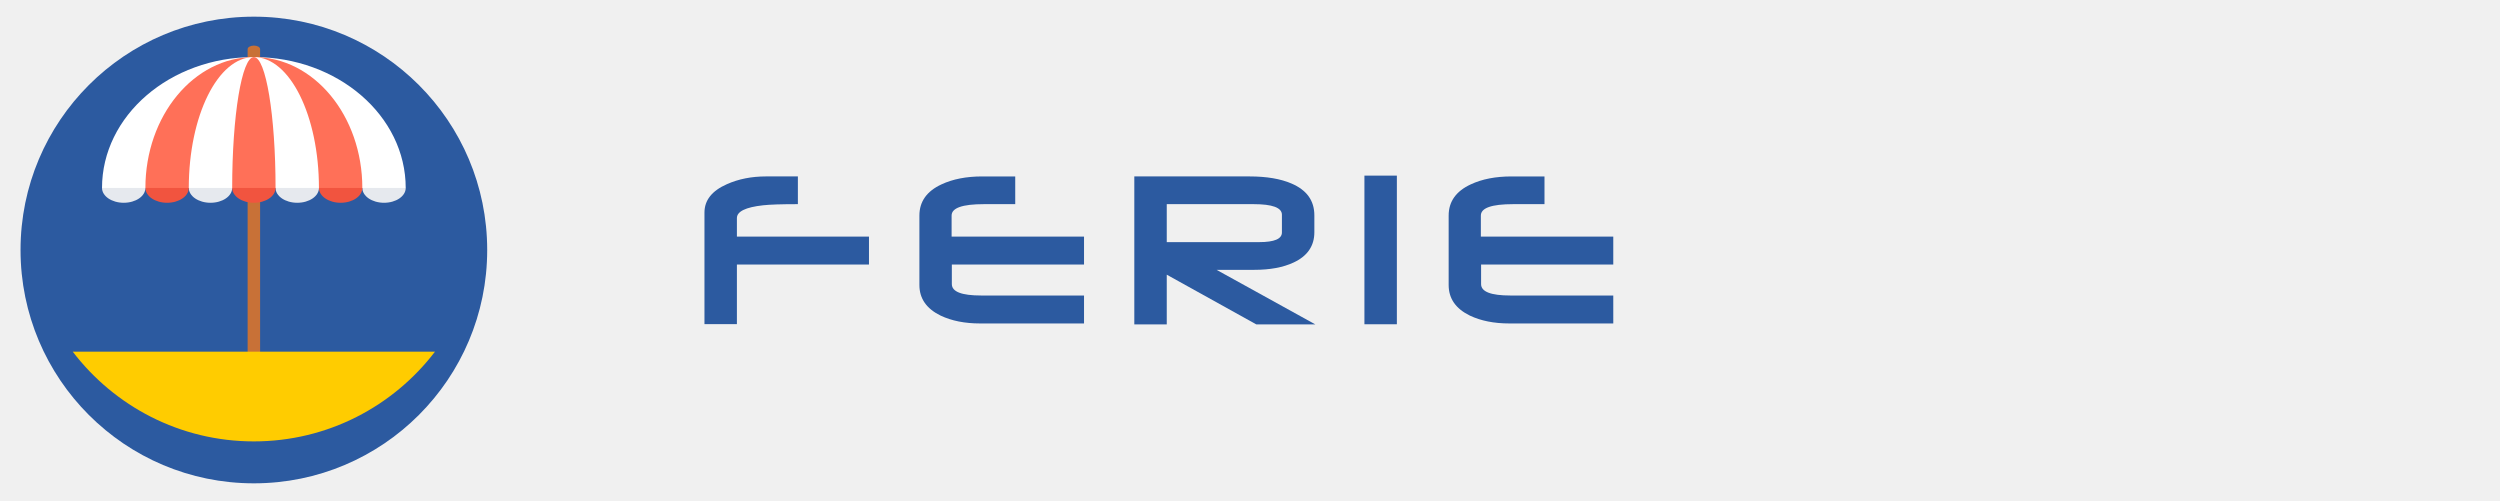
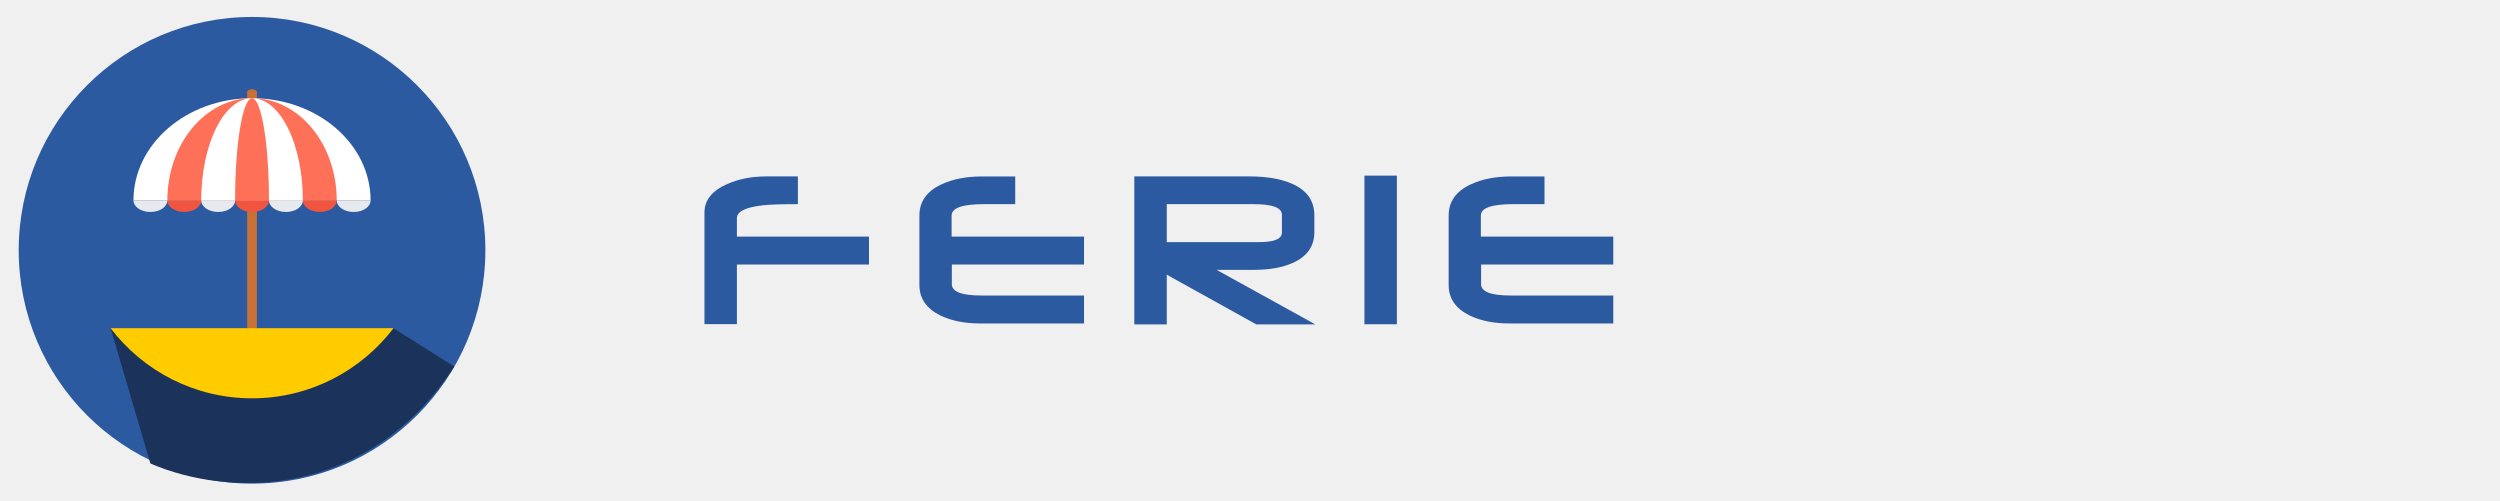
<svg xmlns="http://www.w3.org/2000/svg" version="1.1" id="Layer_1" x="0px" y="0px" viewBox="0 0 300 60" xml:space="preserve" width="300" height="60">
  <defs id="defs53">










	
	






		
		
		
	
	
	

	
	
	

	
	















</defs>
  <g id="g20">
</g>
  <g id="g22">
</g>
  <g id="g24">
</g>
  <g id="g26">
</g>
  <g id="g28">
</g>
  <g id="g30">
</g>
  <g id="g32">
</g>
  <g id="g34">
</g>
  <g id="g36">
</g>
  <g id="g38">
</g>
  <g id="g40">
</g>
  <g id="g42">
</g>
  <g id="g44">
</g>
  <g id="g46">
</g>
  <g id="g48">
</g>
  <g id="g20-3" transform="translate(-233.9404,-71.36002)">
</g>
  <g id="g22-5" transform="translate(-233.9404,-71.36002)">
</g>
  <g id="g24-6" transform="translate(-233.9404,-71.36002)">
</g>
  <g id="g26-2" transform="translate(-233.9404,-71.36002)">
</g>
  <g id="g28-9" transform="translate(-233.9404,-71.36002)">
</g>
  <g id="g30-1" transform="translate(-233.9404,-71.36002)">
</g>
  <g id="g32-2" transform="translate(-233.9404,-71.36002)">
</g>
  <g id="g34-7" transform="translate(-233.9404,-71.36002)">
</g>
  <g id="g36-0" transform="translate(-233.9404,-71.36002)">
</g>
  <g id="g38-9" transform="translate(-233.9404,-71.36002)">
</g>
  <g id="g40-3" transform="translate(-233.9404,-71.36002)">
</g>
  <g id="g42-6" transform="translate(-233.9404,-71.36002)">
</g>
  <g id="g44-0" transform="translate(-233.9404,-71.36002)">
</g>
  <g id="g46-6" transform="translate(-233.9404,-71.36002)">
</g>
  <g id="g48-2" transform="translate(-233.9404,-71.36002)">
</g>
  <g id="g1038" transform="matrix(0.1147234,0,0,0.1147234,-320.9856,1.471168)">
</g>
  <g id="g1040" transform="matrix(0.1147234,0,0,0.1147234,-320.9856,1.471168)">
</g>
  <g id="g1042" transform="matrix(0.1147234,0,0,0.1147234,-320.9856,1.471168)">
</g>
  <g id="g1044" transform="matrix(0.1147234,0,0,0.1147234,-320.9856,1.471168)">
</g>
  <g id="g1046" transform="matrix(0.1147234,0,0,0.1147234,-320.9856,1.471168)">
</g>
  <g id="g1048" transform="matrix(0.1147234,0,0,0.1147234,-320.9856,1.471168)">
</g>
  <g id="g1050" transform="matrix(0.1147234,0,0,0.1147234,-320.9856,1.471168)">
</g>
  <g id="g1052" transform="matrix(0.1147234,0,0,0.1147234,-320.9856,1.471168)">
</g>
  <g id="g1054" transform="matrix(0.1147234,0,0,0.1147234,-320.9856,1.471168)">
</g>
  <g id="g1056" transform="matrix(0.1147234,0,0,0.1147234,-320.9856,1.471168)">
</g>
  <g id="g1058" transform="matrix(0.1147234,0,0,0.1147234,-320.9856,1.471168)">
</g>
  <g id="g1060" transform="matrix(0.1147234,0,0,0.1147234,-320.9856,1.471168)">
</g>
  <g id="g1062" transform="matrix(0.1147234,0,0,0.1147234,-320.9856,1.471168)">
</g>
  <g id="g1064" transform="matrix(0.1147234,0,0,0.1147234,-320.9856,1.471168)">
</g>
  <g id="g1066" transform="matrix(0.1147234,0,0,0.1147234,-320.9856,1.471168)">
</g>
  <g id="g20-1" transform="translate(-348.4242,-113.5488)">
</g>
  <g id="g22-2" transform="translate(-348.4242,-113.5488)">
</g>
  <g id="g24-7" transform="translate(-348.4242,-113.5488)">
</g>
  <g id="g26-0" transform="translate(-348.4242,-113.5488)">
</g>
  <g id="g28-93" transform="translate(-348.4242,-113.5488)">
</g>
  <g id="g30-6" transform="translate(-348.4242,-113.5488)">
</g>
  <g id="g32-0" transform="translate(-348.4242,-113.5488)">
</g>
  <g id="g34-6" transform="translate(-348.4242,-113.5488)">
</g>
  <g id="g36-2" transform="translate(-348.4242,-113.5488)">
</g>
  <g id="g38-6" transform="translate(-348.4242,-113.5488)">
</g>
  <g id="g40-1" transform="translate(-348.4242,-113.5488)">
</g>
  <g id="g42-8" transform="translate(-348.4242,-113.5488)">
</g>
  <g id="g44-7" transform="translate(-348.4242,-113.5488)">
</g>
  <g id="g46-9" transform="translate(-348.4242,-113.5488)">
</g>
  <g id="g48-20" transform="translate(-348.4242,-113.5488)">
</g>
  <g id="g1038-2" transform="matrix(0.1147234,0,0,0.1147234,-435.4695,-40.71762)">
</g>
  <g id="g1040-3" transform="matrix(0.1147234,0,0,0.1147234,-435.4695,-40.71762)">
</g>
  <g id="g1042-7" transform="matrix(0.1147234,0,0,0.1147234,-435.4695,-40.71762)">
</g>
  <g id="g1044-5" transform="matrix(0.1147234,0,0,0.1147234,-435.4695,-40.71762)">
</g>
  <g id="g1046-9" transform="matrix(0.1147234,0,0,0.1147234,-435.4695,-40.71762)">
</g>
  <g id="g1048-2" transform="matrix(0.1147234,0,0,0.1147234,-435.4695,-40.71762)">
</g>
  <g id="g1050-2" transform="matrix(0.1147234,0,0,0.1147234,-435.4695,-40.71762)">
</g>
  <g id="g1052-8" transform="matrix(0.1147234,0,0,0.1147234,-435.4695,-40.71762)">
</g>
  <g id="g1054-9" transform="matrix(0.1147234,0,0,0.1147234,-435.4695,-40.71762)">
</g>
  <g id="g1056-7" transform="matrix(0.1147234,0,0,0.1147234,-435.4695,-40.71762)">
</g>
  <g id="g1058-3" transform="matrix(0.1147234,0,0,0.1147234,-435.4695,-40.71762)">
</g>
  <g id="g1060-6" transform="matrix(0.1147234,0,0,0.1147234,-435.4695,-40.71762)">
</g>
  <g id="g1062-1" transform="matrix(0.1147234,0,0,0.1147234,-435.4695,-40.71762)">
</g>
  <g id="g1064-2" transform="matrix(0.1147234,0,0,0.1147234,-435.4695,-40.71762)">
</g>
  <g id="g1066-9" transform="matrix(0.1147234,0,0,0.1147234,-435.4695,-40.71762)">
</g>
-   <circle style="fill:#2c5aa0;fill-opacity:1;stroke-width:0.109" cx="30.464" cy="30" r="28" id="circle2" />
-   <path style="fill:#c87137;stroke-width:0.108" d="M 31.212,43.358 V 5.894 c 0,-0.239 -0.336,-0.423 -0.748,-0.423 -0.412,0 -0.748,0.195 -0.748,0.423 V 43.369 h 1.497 z" id="path787" />
-   <path style="fill:#ffffff;stroke-width:0.108" d="m 30.464,6.849 v 0 c -10.066,0 -18.222,7.039 -18.222,15.717 v 0 h 36.444 v 0 c 0,-8.688 -8.157,-15.717 -18.222,-15.717 z" id="path789" />
-   <path style="fill:#ff7058;stroke-width:0.108" d="m 30.464,6.849 v 0 c -7.191,0 -13.016,7.039 -13.016,15.717 v 0 h 26.032 v 0 c 0,-8.688 -5.825,-15.717 -13.016,-15.717 z" id="path791" />
-   <path style="fill:#ffffff;stroke-width:0.108" d="m 30.464,6.849 v 0 c -4.317,0 -7.81,7.039 -7.81,15.717 v 0 h 15.619 v 0 c 0,-8.688 -3.493,-15.717 -7.81,-15.717 z" id="path793" />
-   <path style="fill:#ff7058;stroke-width:0.108" d="m 30.464,6.849 v 0 c -1.443,0 -2.603,7.039 -2.603,15.717 v 0 h 5.206 v 0 c 0,-8.688 -1.161,-15.717 -2.603,-15.717 z" id="path795" />
-   <path style="fill:#e6e9ee;stroke-width:0.108" d="m 48.686,22.554 c 0,0.987 -1.161,1.779 -2.603,1.779 -1.443,0 -2.603,-0.803 -2.603,-1.779" id="path797" />
-   <path style="fill:#f1543f;stroke-width:0.108" d="m 43.48,22.554 c 0,0.987 -1.161,1.779 -2.603,1.779 -1.443,0 -2.603,-0.803 -2.603,-1.779" id="path799" />
-   <path style="fill:#e6e9ee;stroke-width:0.108" d="m 38.273,22.554 c 0,0.987 -1.161,1.779 -2.603,1.779 -1.443,0 -2.603,-0.803 -2.603,-1.779" id="path801" />
-   <path style="fill:#f1543f;stroke-width:0.108" d="m 33.067,22.554 c 0,0.987 -1.161,1.779 -2.603,1.779 -1.443,0 -2.603,-0.803 -2.603,-1.779" id="path803" />
-   <path style="fill:#e6e9ee;stroke-width:0.108" d="m 27.861,22.554 c 0,0.987 -1.161,1.779 -2.603,1.779 -1.443,0 -2.603,-0.803 -2.603,-1.779" id="path805" />
-   <path style="fill:#f1543f;stroke-width:0.108" d="m 22.654,22.554 c 0,0.987 -1.161,1.779 -2.603,1.779 -1.443,0 -2.603,-0.803 -2.603,-1.779" id="path807" />
-   <path style="fill:#e6e9ee;stroke-width:0.108" d="m 17.448,22.554 c 0,0.987 -1.161,1.779 -2.603,1.779 -1.443,0 -2.603,-0.803 -2.603,-1.779" id="path809" />
-   <path style="fill:#ffcc00;stroke-width:0.108" d="m 30.464,52.968 c 8.862,0 16.747,-4.23 21.736,-10.771 H 8.727 C 13.717,48.738 21.602,52.968 30.464,52.968 Z" id="path811" />
  <g id="g2884" transform="translate(-148.8603,81.49197)">
    <path d="m 253.138,-49.746 h -15.849 v 7.151 h -3.893 v -13.391 q 0,-2.223 2.706,-3.41 2.085,-0.925 4.666,-0.925 h 3.838 v 3.327 q -2.982,0 -4.183,0.138 -3.134,0.345 -3.134,1.532 v 2.223 h 15.849 z" id="path2115" style="font-size:28.273px;font-family:Neuropolitical;-inkscape-font-specification:Neuropolitical;letter-spacing:4.544px;fill:#2c5aa0;stroke-width:6.059;stroke-linecap:round;stroke-linejoin:round" />
    <path d="m 278.943,-42.677 h -12.48 q -2.733,0 -4.721,-0.939 -2.554,-1.242 -2.554,-3.672 v -8.338 q 0,-2.513 2.651,-3.741 2.029,-0.953 4.887,-0.953 h 3.962 v 3.327 h -3.769 q -3.866,0 -3.866,1.367 v 2.526 h 15.89 v 3.355 h -15.862 v 2.347 q 0,1.367 3.52,1.367 h 12.342 z" id="path2117" style="font-size:28.273px;font-family:Neuropolitical;-inkscape-font-specification:Neuropolitical;letter-spacing:4.544px;fill:#2c5aa0;stroke-width:6.059;stroke-linecap:round;stroke-linejoin:round" />
    <path d="m 306.694,-42.567 h -7.082 l -10.741,-5.964 v 5.964 h -3.893 v -17.754 h 13.833 q 3.065,0 5.039,0.856 2.733,1.173 2.733,3.81 v 2.029 q 0,2.485 -2.513,3.645 -1.878,0.87 -4.694,0.87 h -4.528 z m -4.004,-11.031 v -2.126 q 0,-1.27 -3.41,-1.27 h -10.409 v 4.556 h 11.1 q 2.72,0 2.72,-1.16 z" id="path2119" style="font-size:28.273px;font-family:Neuropolitical;-inkscape-font-specification:Neuropolitical;letter-spacing:4.544px;fill:#2c5aa0;stroke-width:6.059;stroke-linecap:round;stroke-linejoin:round" />
    <path d="m 316.484,-42.581 h -3.893 v -17.837 h 3.893 z" id="path2121" style="font-size:28.273px;font-family:Neuropolitical;-inkscape-font-specification:Neuropolitical;letter-spacing:4.544px;fill:#2c5aa0;stroke-width:6.059;stroke-linecap:round;stroke-linejoin:round" />
    <path d="m 342.454,-42.677 h -12.48 q -2.733,0 -4.721,-0.939 -2.554,-1.242 -2.554,-3.672 v -8.338 q 0,-2.513 2.651,-3.741 2.029,-0.953 4.887,-0.953 h 3.962 v 3.327 H 330.429 q -3.866,0 -3.866,1.367 v 2.526 h 15.89 v 3.355 h -15.862 v 2.347 q 0,1.367 3.52,1.367 h 12.342 z" id="path2123" style="font-size:28.273px;font-family:Neuropolitical;-inkscape-font-specification:Neuropolitical;letter-spacing:4.544px;fill:#2c5aa0;stroke-width:6.059;stroke-linecap:round;stroke-linejoin:round" />
  </g>
+   <g id="g2790" transform="matrix(0.9333333,0,0,0.9333333,-0.1788166,0.1678484)">
+     <circle style="fill:#2c5aa0;fill-opacity:1;stroke-width:0.117" cx="32.596" cy="32" r="30" id="circle2-3" />
+     <path style="fill:#c87137;stroke-width:0.091" d="M 33.222,42.992 V 11.65 c 0,-0.2 -0.281,-0.354 -0.626,-0.354 -0.345,0 -0.626,0.163 -0.626,0.354 v 31.352 h 1.252 z" id="path787-6" />
+     <path style="fill:#ffffff;stroke-width:0.091" d="m 32.596,12.448 v 0 c -8.421,0 -15.245,5.889 -15.245,13.149 v 0 h 30.489 v 0 c 0,-7.268 -6.824,-13.149 -15.245,-13.149 z" id="path789-7" />
+     <path style="fill:#ff7058;stroke-width:0.091" d="m 32.596,12.448 v 0 c -6.016,0 -10.889,5.889 -10.889,13.149 v 0 h 21.778 v 0 c 0,-7.268 -4.873,-13.149 -10.889,-13.149 z" id="path791-5" />
+     <path style="fill:#ffffff;stroke-width:0.091" d="m 32.596,12.448 v 0 c -3.612,0 -6.533,5.889 -6.533,13.149 v 0 h 13.067 v 0 c 0,-7.268 -2.922,-13.149 -6.533,-13.149 z" id="path793-3" />
+     <path style="fill:#ff7058;stroke-width:0.091" d="m 32.596,12.448 v 0 c -1.207,0 -2.178,5.889 -2.178,13.149 v 0 h 4.356 v 0 c 0,-7.268 -0.971,-13.149 -2.178,-13.149 z" id="path795-5" />
+     <path style="fill:#e6e9ee;stroke-width:0.091" d="m 47.84,25.588 c 0,0.826 -0.971,1.488 -2.178,1.488 -1.207,0 -2.178,-0.671 -2.178,-1.488" id="path797-6" />
+     <path style="fill:#f1543f;stroke-width:0.091" d="m 43.485,25.588 c 0,0.826 -0.971,1.488 -2.178,1.488 -1.207,0 -2.178,-0.671 -2.178,-1.488" id="path799-2" />
+     <path style="fill:#e6e9ee;stroke-width:0.091" d="m 39.129,25.588 c 0,0.826 -0.971,1.488 -2.178,1.488 -1.207,0 -2.178,-0.671 -2.178,-1.488" id="path801-9" />
+     <path style="fill:#f1543f;stroke-width:0.091" d="m 34.773,25.588 c 0,0.826 -0.971,1.488 -2.178,1.488 -1.207,0 -2.178,-0.671 -2.178,-1.488" id="path803-1" />
+     <path style="fill:#e6e9ee;stroke-width:0.091" d="m 30.418,25.588 c 0,0.826 -0.971,1.488 -2.178,1.488 -1.207,0 -2.178,-0.671 -2.178,-1.488" id="path805-2" />
+     <path style="fill:#f1543f;stroke-width:0.091" d="m 26.062,25.588 c 0,0.826 -0.971,1.488 -2.178,1.488 -1.207,0 -2.178,-0.671 -2.178,-1.488" id="path807-7" />
+     <path style="fill:#e6e9ee;stroke-width:0.091" d="m 21.707,25.588 c 0,0.826 -0.971,1.488 -2.178,1.488 -1.207,0 -2.178,-0.671 -2.178,-1.488" id="path809-0" />
+     <path style="fill:#1b335a;fill-opacity:1;stroke-width:0.117" d="m 58.606,46.948 -7.826,-4.927 c -5.118,3.948 -19.155,6.942 -36.37,0 l 5.118,17.387 C 29.614,63.784 47.407,64 58.606,46.948 Z" id="path4" />
+     <path style="fill:#ffcc00;stroke-width:0.091" d="m 32.596,51.032 c 7.414,0 14.011,-3.539 18.185,-9.011 H 14.411 c 4.174,5.472 10.771,9.011 18.185,9.011 z" id="path811-9" />
+   </g>
</svg>
